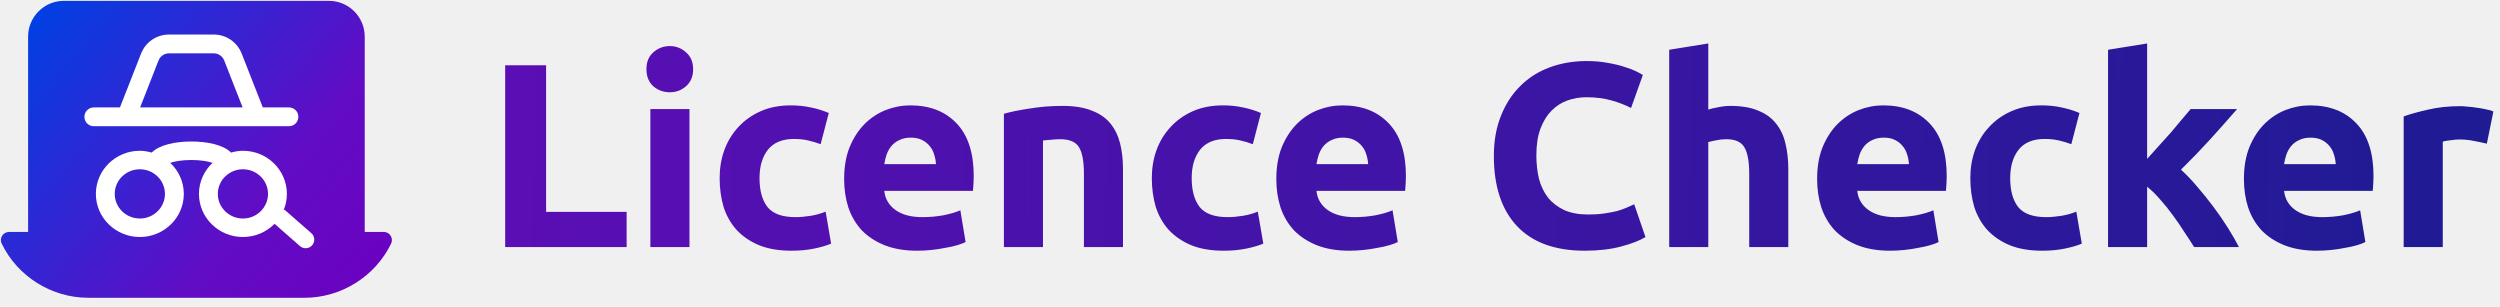
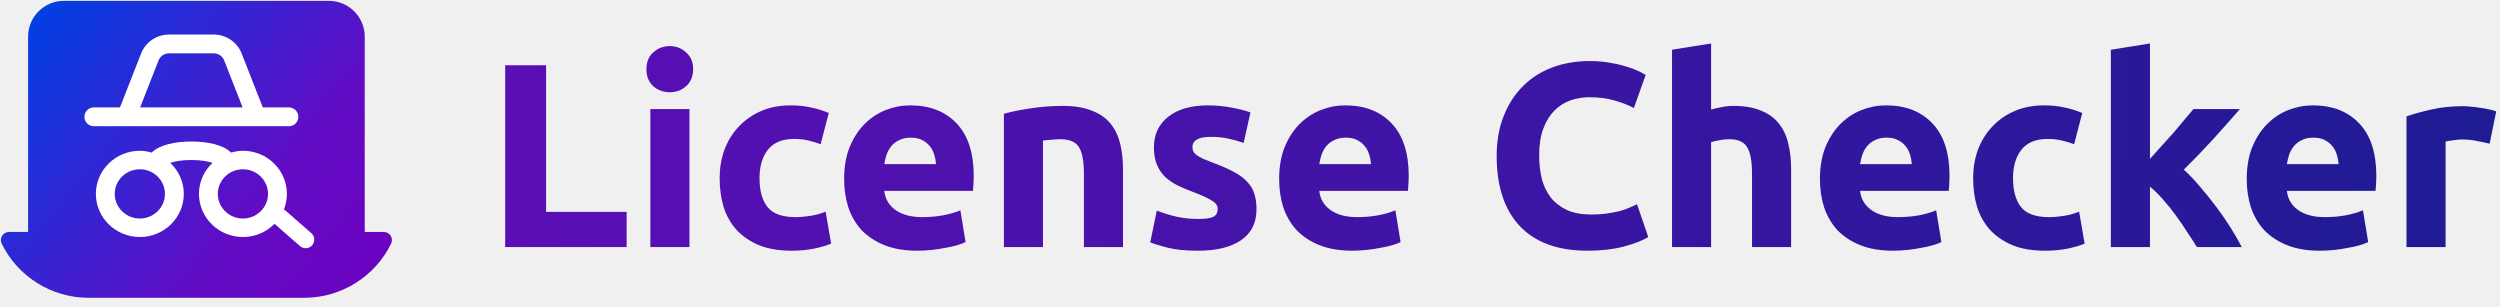
<svg xmlns="http://www.w3.org/2000/svg" width="253" height="31" viewBox="0 0 253 31" fill="none">
-   <g clip-path="url(#clip0_6_43)">
-     <path d="M38.837 23.473H36.911V3.707C36.911 1.711 35.287 0.087 33.291 0.087L6.455 0.087C4.464 0.087 2.844 1.711 2.844 3.707V23.472H0.913C0.628 23.472 0.364 23.618 0.214 23.859C0.063 24.1 0.047 24.401 0.171 24.657C1.785 27.985 5.224 30.135 8.933 30.135H30.817C34.525 30.135 37.965 27.985 39.578 24.657C39.702 24.401 39.686 24.099 39.535 23.859C39.385 23.618 39.121 23.472 38.837 23.472C38.553 23.472 38.837 23.473 38.837 23.473Z" fill="url(#paint0_linear_6_43)" />
+   <g clip-path="url(#clip0_6_45)">
+     <path d="M38.837 23.473H36.911V3.707C36.911 1.711 35.287 0.087 33.291 0.087L6.455 0.087C4.464 0.087 2.844 1.711 2.844 3.707V23.472H0.913C0.628 23.472 0.364 23.618 0.214 23.859C0.063 24.1 0.047 24.401 0.171 24.657C1.785 27.985 5.224 30.135 8.933 30.135H30.817C34.525 30.135 37.965 27.985 39.578 24.657C39.702 24.401 39.686 24.099 39.535 23.859C39.385 23.618 39.121 23.472 38.837 23.472C38.553 23.472 38.837 23.473 38.837 23.473Z" fill="url(#paint0_linear_6_45)" />
    <line x1="28.328" y1="21.971" x2="30.932" y2="24.25" stroke="white" stroke-width="1.74" stroke-linecap="round" />
    <path d="M24.584 15.258C24.164 15.258 23.765 15.334 23.38 15.441C22.583 14.635 20.939 14.32 19.368 14.32C17.797 14.32 16.153 14.635 15.356 15.441C14.971 15.335 14.572 15.258 14.152 15.258C11.698 15.258 9.702 17.216 9.702 19.622C9.702 22.028 11.698 23.985 14.152 23.985C16.605 23.985 18.602 22.028 18.602 19.622C18.602 18.387 18.071 17.276 17.227 16.481C17.672 16.331 18.394 16.192 19.368 16.192C20.342 16.192 21.064 16.331 21.509 16.481C20.665 17.276 20.134 18.387 20.134 19.622C20.134 22.028 22.131 23.985 24.584 23.985C27.037 23.985 29.033 22.028 29.033 19.622C29.034 17.216 27.037 15.258 24.584 15.258H24.584ZM14.152 22.114C12.751 22.114 11.611 20.996 11.611 19.622C11.611 18.248 12.751 17.13 14.152 17.13C15.553 17.13 16.693 18.248 16.693 19.622C16.693 20.996 15.553 22.114 14.152 22.114ZM24.584 22.114C23.183 22.114 22.043 20.996 22.043 19.622C22.043 18.248 23.183 17.13 24.584 17.13C25.985 17.13 27.124 18.248 27.124 19.622C27.124 20.996 25.985 22.114 24.584 22.114Z" fill="white" />
    <path d="M29.244 10.871H26.596L24.461 5.429C24.001 4.254 22.888 3.495 21.624 3.495H17.111C15.848 3.495 14.734 4.253 14.274 5.429L12.139 10.871H9.492C8.967 10.871 8.542 11.297 8.542 11.822C8.542 12.348 8.967 12.774 9.492 12.774H29.243C29.768 12.774 30.193 12.348 30.193 11.822C30.193 11.296 29.769 10.871 29.243 10.871L29.244 10.871ZM16.042 6.123C16.215 5.682 16.634 5.397 17.11 5.397H21.623C22.099 5.397 22.518 5.682 22.69 6.123L24.553 10.869H14.181L16.042 6.123Z" fill="white" />
  </g>
-   <path d="M63.416 21.443V25H51.124V6.602H55.265V21.443H63.416ZM69.773 25H65.817V11.036H69.773V25ZM70.145 7.001C70.145 7.726 69.906 8.301 69.428 8.726C68.968 9.133 68.419 9.337 67.782 9.337C67.145 9.337 66.587 9.133 66.109 8.726C65.649 8.301 65.419 7.726 65.419 7.001C65.419 6.275 65.649 5.709 66.109 5.302C66.587 4.877 67.145 4.664 67.782 4.664C68.419 4.664 68.968 4.877 69.428 5.302C69.906 5.709 70.145 6.275 70.145 7.001ZM72.828 18.018C72.828 17.009 72.987 16.062 73.305 15.177C73.642 14.275 74.12 13.496 74.739 12.841C75.359 12.169 76.111 11.638 76.996 11.248C77.881 10.859 78.889 10.664 80.022 10.664C80.766 10.664 81.447 10.735 82.066 10.877C82.686 11.001 83.287 11.186 83.872 11.434L83.049 14.593C82.677 14.452 82.27 14.328 81.827 14.222C81.385 14.115 80.889 14.062 80.341 14.062C79.173 14.062 78.296 14.425 77.713 15.151C77.146 15.876 76.863 16.832 76.863 18.018C76.863 19.274 77.128 20.248 77.659 20.938C78.208 21.628 79.155 21.974 80.5 21.974C80.978 21.974 81.491 21.929 82.04 21.841C82.588 21.752 83.093 21.611 83.553 21.416L84.111 24.655C83.65 24.85 83.075 25.018 82.385 25.159C81.695 25.301 80.934 25.372 80.102 25.372C78.828 25.372 77.73 25.186 76.81 24.814C75.889 24.425 75.129 23.903 74.527 23.248C73.943 22.593 73.509 21.823 73.226 20.938C72.96 20.036 72.828 19.062 72.828 18.018ZM85.427 18.124C85.427 16.885 85.613 15.806 85.985 14.885C86.374 13.947 86.879 13.168 87.498 12.549C88.118 11.93 88.826 11.461 89.622 11.142C90.436 10.823 91.268 10.664 92.118 10.664C94.1 10.664 95.666 11.275 96.817 12.496C97.967 13.7 98.542 15.478 98.542 17.832C98.542 18.062 98.533 18.319 98.516 18.602C98.498 18.867 98.48 19.106 98.463 19.319H89.489C89.578 20.133 89.958 20.779 90.631 21.257C91.303 21.735 92.206 21.974 93.339 21.974C94.064 21.974 94.772 21.912 95.463 21.788C96.171 21.646 96.746 21.478 97.188 21.283L97.719 24.496C97.507 24.602 97.224 24.708 96.87 24.814C96.516 24.92 96.117 25.009 95.675 25.08C95.25 25.168 94.79 25.239 94.294 25.292C93.799 25.345 93.303 25.372 92.808 25.372C91.551 25.372 90.454 25.186 89.516 24.814C88.596 24.442 87.826 23.938 87.206 23.301C86.605 22.646 86.153 21.876 85.852 20.991C85.569 20.106 85.427 19.151 85.427 18.124ZM94.719 16.611C94.702 16.275 94.64 15.947 94.533 15.629C94.445 15.31 94.294 15.027 94.082 14.779C93.887 14.531 93.631 14.328 93.312 14.168C93.011 14.009 92.631 13.93 92.171 13.93C91.728 13.93 91.348 14.009 91.029 14.168C90.71 14.31 90.445 14.505 90.233 14.752C90.02 15 89.852 15.292 89.728 15.629C89.622 15.947 89.542 16.275 89.489 16.611H94.719ZM101.595 11.514C102.267 11.319 103.134 11.142 104.196 10.983C105.258 10.806 106.373 10.717 107.541 10.717C108.727 10.717 109.709 10.877 110.488 11.195C111.285 11.496 111.913 11.93 112.373 12.496C112.833 13.062 113.161 13.735 113.355 14.514C113.55 15.292 113.647 16.16 113.647 17.115V25H109.692V17.593C109.692 16.319 109.524 15.416 109.187 14.885C108.851 14.354 108.223 14.089 107.302 14.089C107.019 14.089 106.718 14.107 106.4 14.142C106.081 14.16 105.798 14.186 105.55 14.222V25H101.595V11.514ZM116.564 18.018C116.564 17.009 116.723 16.062 117.042 15.177C117.378 14.275 117.856 13.496 118.476 12.841C119.095 12.169 119.847 11.638 120.732 11.248C121.617 10.859 122.626 10.664 123.759 10.664C124.502 10.664 125.183 10.735 125.803 10.877C126.422 11.001 127.024 11.186 127.608 11.434L126.785 14.593C126.413 14.452 126.006 14.328 125.564 14.222C125.121 14.115 124.626 14.062 124.077 14.062C122.909 14.062 122.033 14.425 121.449 15.151C120.883 15.876 120.599 16.832 120.599 18.018C120.599 19.274 120.865 20.248 121.396 20.938C121.945 21.628 122.891 21.974 124.236 21.974C124.714 21.974 125.228 21.929 125.776 21.841C126.325 21.752 126.829 21.611 127.289 21.416L127.847 24.655C127.387 24.85 126.812 25.018 126.121 25.159C125.431 25.301 124.67 25.372 123.838 25.372C122.564 25.372 121.467 25.186 120.546 24.814C119.626 24.425 118.865 23.903 118.263 23.248C117.679 22.593 117.246 21.823 116.962 20.938C116.697 20.036 116.564 19.062 116.564 18.018ZM129.164 18.124C129.164 16.885 129.35 15.806 129.721 14.885C130.111 13.947 130.615 13.168 131.235 12.549C131.854 11.93 132.562 11.461 133.359 11.142C134.173 10.823 135.005 10.664 135.854 10.664C137.836 10.664 139.403 11.275 140.553 12.496C141.703 13.7 142.279 15.478 142.279 17.832C142.279 18.062 142.27 18.319 142.252 18.602C142.234 18.867 142.217 19.106 142.199 19.319H133.226C133.314 20.133 133.695 20.779 134.367 21.257C135.04 21.735 135.943 21.974 137.075 21.974C137.801 21.974 138.509 21.912 139.199 21.788C139.907 21.646 140.482 21.478 140.925 21.283L141.456 24.496C141.243 24.602 140.96 24.708 140.606 24.814C140.252 24.92 139.854 25.009 139.411 25.08C138.987 25.168 138.527 25.239 138.031 25.292C137.535 25.345 137.04 25.372 136.544 25.372C135.288 25.372 134.19 25.186 133.252 24.814C132.332 24.442 131.562 23.938 130.943 23.301C130.341 22.646 129.89 21.876 129.589 20.991C129.306 20.106 129.164 19.151 129.164 18.124ZM138.456 16.611C138.438 16.275 138.376 15.947 138.27 15.629C138.181 15.31 138.031 15.027 137.819 14.779C137.624 14.531 137.367 14.328 137.049 14.168C136.748 14.009 136.367 13.93 135.907 13.93C135.465 13.93 135.084 14.009 134.766 14.168C134.447 14.31 134.182 14.505 133.969 14.752C133.757 15 133.589 15.292 133.465 15.629C133.359 15.947 133.279 16.275 133.226 16.611H138.456ZM160.363 25.372C157.372 25.372 155.089 24.54 153.514 22.876C151.957 21.212 151.178 18.85 151.178 15.788C151.178 14.266 151.417 12.912 151.895 11.726C152.373 10.523 153.027 9.514 153.859 8.7C154.691 7.868 155.682 7.24 156.833 6.815C157.983 6.39 159.231 6.178 160.576 6.178C161.355 6.178 162.063 6.24 162.7 6.363C163.337 6.47 163.894 6.602 164.372 6.762C164.85 6.903 165.248 7.054 165.567 7.213C165.885 7.372 166.115 7.496 166.257 7.585L165.062 10.93C164.496 10.629 163.832 10.372 163.071 10.16C162.328 9.947 161.478 9.841 160.523 9.841C159.886 9.841 159.257 9.947 158.638 10.16C158.036 10.372 157.496 10.717 157.018 11.195C156.558 11.655 156.187 12.257 155.903 13C155.62 13.744 155.479 14.646 155.479 15.708C155.479 16.558 155.567 17.354 155.744 18.098C155.939 18.823 156.24 19.451 156.647 19.983C157.072 20.513 157.62 20.938 158.293 21.257C158.965 21.558 159.779 21.708 160.735 21.708C161.337 21.708 161.877 21.673 162.355 21.602C162.832 21.531 163.257 21.451 163.629 21.363C164.001 21.257 164.328 21.142 164.611 21.018C164.894 20.894 165.151 20.779 165.381 20.673L166.523 23.991C165.939 24.345 165.116 24.664 164.054 24.947C162.992 25.23 161.762 25.372 160.363 25.372ZM168.923 25V5.036L172.879 4.399V11.089C173.145 11.001 173.481 10.921 173.888 10.85C174.313 10.761 174.72 10.717 175.109 10.717C176.242 10.717 177.18 10.877 177.923 11.195C178.684 11.496 179.286 11.93 179.728 12.496C180.189 13.062 180.507 13.735 180.684 14.514C180.879 15.292 180.976 16.16 180.976 17.115V25H177.021V17.593C177.021 16.319 176.852 15.416 176.516 14.885C176.198 14.354 175.596 14.089 174.711 14.089C174.357 14.089 174.021 14.124 173.702 14.195C173.401 14.248 173.127 14.31 172.879 14.381V25H168.923ZM183.893 18.124C183.893 16.885 184.079 15.806 184.45 14.885C184.84 13.947 185.344 13.168 185.964 12.549C186.583 11.93 187.291 11.461 188.087 11.142C188.902 10.823 189.733 10.664 190.583 10.664C192.565 10.664 194.132 11.275 195.282 12.496C196.432 13.7 197.008 15.478 197.008 17.832C197.008 18.062 196.999 18.319 196.981 18.602C196.963 18.867 196.946 19.106 196.928 19.319H187.955C188.043 20.133 188.424 20.779 189.096 21.257C189.769 21.735 190.671 21.974 191.804 21.974C192.53 21.974 193.238 21.912 193.928 21.788C194.636 21.646 195.211 21.478 195.654 21.283L196.185 24.496C195.972 24.602 195.689 24.708 195.335 24.814C194.981 24.92 194.583 25.009 194.14 25.08C193.716 25.168 193.255 25.239 192.76 25.292C192.264 25.345 191.769 25.372 191.273 25.372C190.017 25.372 188.919 25.186 187.981 24.814C187.061 24.442 186.291 23.938 185.672 23.301C185.07 22.646 184.619 21.876 184.318 20.991C184.034 20.106 183.893 19.151 183.893 18.124ZM193.185 16.611C193.167 16.275 193.105 15.947 192.999 15.629C192.91 15.31 192.76 15.027 192.547 14.779C192.353 14.531 192.096 14.328 191.778 14.168C191.477 14.009 191.096 13.93 190.636 13.93C190.194 13.93 189.813 14.009 189.494 14.168C189.176 14.31 188.91 14.505 188.698 14.752C188.486 15 188.318 15.292 188.194 15.629C188.087 15.947 188.008 16.275 187.955 16.611H193.185ZM199.396 18.018C199.396 17.009 199.556 16.062 199.874 15.177C200.211 14.275 200.688 13.496 201.308 12.841C201.927 12.169 202.679 11.638 203.564 11.248C204.449 10.859 205.458 10.664 206.591 10.664C207.334 10.664 208.016 10.735 208.635 10.877C209.254 11.001 209.856 11.186 210.44 11.434L209.617 14.593C209.246 14.452 208.839 14.328 208.396 14.222C207.954 14.115 207.458 14.062 206.909 14.062C205.741 14.062 204.865 14.425 204.281 15.151C203.715 15.876 203.432 16.832 203.432 18.018C203.432 19.274 203.697 20.248 204.228 20.938C204.777 21.628 205.724 21.974 207.069 21.974C207.547 21.974 208.06 21.929 208.608 21.841C209.157 21.752 209.662 21.611 210.122 21.416L210.679 24.655C210.219 24.85 209.644 25.018 208.954 25.159C208.263 25.301 207.502 25.372 206.671 25.372C205.396 25.372 204.299 25.186 203.379 24.814C202.458 24.425 201.697 23.903 201.095 23.248C200.511 22.593 200.078 21.823 199.795 20.938C199.529 20.036 199.396 19.062 199.396 18.018ZM217.29 16.08C217.679 15.655 218.077 15.213 218.484 14.752C218.909 14.292 219.316 13.841 219.705 13.399C220.095 12.938 220.458 12.505 220.794 12.098C221.148 11.691 221.449 11.337 221.697 11.036H226.396C225.458 12.116 224.537 13.151 223.635 14.142C222.75 15.115 221.776 16.124 220.714 17.168C221.245 17.646 221.794 18.221 222.36 18.894C222.927 19.549 223.475 20.23 224.006 20.938C224.537 21.646 225.024 22.354 225.466 23.062C225.909 23.77 226.28 24.416 226.581 25H222.042C221.759 24.54 221.431 24.035 221.059 23.487C220.705 22.92 220.325 22.363 219.918 21.814C219.511 21.248 219.077 20.708 218.617 20.195C218.175 19.682 217.732 19.248 217.29 18.894V25H213.334V5.036L217.29 4.399V16.08ZM227.085 18.124C227.085 16.885 227.271 15.806 227.642 14.885C228.032 13.947 228.536 13.168 229.156 12.549C229.775 11.93 230.483 11.461 231.279 11.142C232.094 10.823 232.925 10.664 233.775 10.664C235.757 10.664 237.324 11.275 238.474 12.496C239.624 13.7 240.2 15.478 240.2 17.832C240.2 18.062 240.191 18.319 240.173 18.602C240.155 18.867 240.138 19.106 240.12 19.319H231.147C231.235 20.133 231.616 20.779 232.288 21.257C232.961 21.735 233.863 21.974 234.996 21.974C235.722 21.974 236.43 21.912 237.12 21.788C237.828 21.646 238.403 21.478 238.846 21.283L239.377 24.496C239.164 24.602 238.881 24.708 238.527 24.814C238.173 24.92 237.775 25.009 237.332 25.08C236.908 25.168 236.447 25.239 235.952 25.292C235.456 25.345 234.961 25.372 234.465 25.372C233.209 25.372 232.111 25.186 231.173 24.814C230.253 24.442 229.483 23.938 228.864 23.301C228.262 22.646 227.811 21.876 227.51 20.991C227.227 20.106 227.085 19.151 227.085 18.124ZM236.377 16.611C236.359 16.275 236.297 15.947 236.191 15.629C236.102 15.31 235.952 15.027 235.74 14.779C235.545 14.531 235.288 14.328 234.97 14.168C234.669 14.009 234.288 13.93 233.828 13.93C233.386 13.93 233.005 14.009 232.687 14.168C232.368 14.31 232.102 14.505 231.89 14.752C231.678 15 231.51 15.292 231.386 15.629C231.279 15.947 231.2 16.275 231.147 16.611H236.377ZM251.668 14.54C251.314 14.452 250.898 14.363 250.42 14.275C249.942 14.168 249.429 14.115 248.88 14.115C248.632 14.115 248.332 14.142 247.978 14.195C247.641 14.23 247.385 14.275 247.208 14.328V25H243.252V11.779C243.96 11.531 244.792 11.301 245.748 11.089C246.721 10.859 247.801 10.744 248.986 10.744C249.199 10.744 249.455 10.761 249.756 10.797C250.057 10.815 250.358 10.85 250.659 10.903C250.96 10.938 251.261 10.992 251.562 11.062C251.862 11.116 252.119 11.186 252.331 11.275L251.668 14.54Z" fill="url(#paint1_linear_6_43)" />
+   <path d="M63.416 21.443V25H51.124V6.602H55.265V21.443H63.416ZM69.773 25H65.817V11.036H69.773V25ZM70.145 7.001C70.145 7.726 69.906 8.301 69.428 8.726C68.968 9.133 68.419 9.337 67.782 9.337C67.145 9.337 66.587 9.133 66.109 8.726C65.649 8.301 65.419 7.726 65.419 7.001C65.419 6.275 65.649 5.709 66.109 5.302C66.587 4.877 67.145 4.664 67.782 4.664C68.419 4.664 68.968 4.877 69.428 5.302C69.906 5.709 70.145 6.275 70.145 7.001ZM72.828 18.018C72.828 17.009 72.987 16.062 73.305 15.177C73.642 14.275 74.12 13.496 74.739 12.841C75.359 12.169 76.111 11.638 76.996 11.248C77.881 10.859 78.889 10.664 80.022 10.664C80.766 10.664 81.447 10.735 82.066 10.877C82.686 11.001 83.287 11.186 83.872 11.434L83.049 14.593C82.677 14.452 82.27 14.328 81.827 14.222C81.385 14.115 80.889 14.062 80.341 14.062C79.173 14.062 78.296 14.425 77.713 15.151C77.146 15.876 76.863 16.832 76.863 18.018C76.863 19.274 77.128 20.248 77.659 20.938C78.208 21.628 79.155 21.974 80.5 21.974C80.978 21.974 81.491 21.929 82.04 21.841C82.588 21.752 83.093 21.611 83.553 21.416L84.111 24.655C83.65 24.85 83.075 25.018 82.385 25.159C81.695 25.301 80.934 25.372 80.102 25.372C78.828 25.372 77.73 25.186 76.81 24.814C75.889 24.425 75.129 23.903 74.527 23.248C73.943 22.593 73.509 21.823 73.226 20.938C72.96 20.036 72.828 19.062 72.828 18.018ZM85.427 18.124C85.427 16.885 85.613 15.806 85.985 14.885C86.374 13.947 86.879 13.168 87.498 12.549C88.118 11.93 88.826 11.461 89.622 11.142C90.436 10.823 91.268 10.664 92.118 10.664C94.1 10.664 95.666 11.275 96.817 12.496C97.967 13.7 98.542 15.478 98.542 17.832C98.542 18.062 98.533 18.319 98.516 18.602C98.498 18.867 98.48 19.106 98.463 19.319H89.489C89.578 20.133 89.958 20.779 90.631 21.257C91.303 21.735 92.206 21.974 93.339 21.974C94.064 21.974 94.772 21.912 95.463 21.788C96.171 21.646 96.746 21.478 97.188 21.283L97.719 24.496C97.507 24.602 97.224 24.708 96.87 24.814C96.516 24.92 96.117 25.009 95.675 25.08C95.25 25.168 94.79 25.239 94.294 25.292C93.799 25.345 93.303 25.372 92.808 25.372C91.551 25.372 90.454 25.186 89.516 24.814C88.596 24.442 87.826 23.938 87.206 23.301C86.605 22.646 86.153 21.876 85.852 20.991C85.569 20.106 85.427 19.151 85.427 18.124ZM94.719 16.611C94.702 16.275 94.64 15.947 94.533 15.629C94.445 15.31 94.294 15.027 94.082 14.779C93.887 14.531 93.631 14.328 93.312 14.168C93.011 14.009 92.631 13.93 92.171 13.93C91.728 13.93 91.348 14.009 91.029 14.168C90.71 14.31 90.445 14.505 90.233 14.752C90.02 15 89.852 15.292 89.728 15.629C89.622 15.947 89.542 16.275 89.489 16.611H94.719ZM101.595 11.514C102.267 11.319 103.134 11.142 104.196 10.983C105.258 10.806 106.373 10.717 107.541 10.717C108.727 10.717 109.709 10.877 110.488 11.195C111.285 11.496 111.913 11.93 112.373 12.496C112.833 13.062 113.161 13.735 113.355 14.514C113.55 15.292 113.647 16.16 113.647 17.115V25H109.692V17.593C109.692 16.319 109.524 15.416 109.187 14.885C108.851 14.354 108.223 14.089 107.302 14.089C107.019 14.089 106.718 14.107 106.4 14.142C106.081 14.16 105.798 14.186 105.55 14.222V25H101.595V11.514ZM121.237 22.159C121.962 22.159 122.475 22.089 122.776 21.947C123.077 21.805 123.228 21.531 123.228 21.124C123.228 20.805 123.033 20.531 122.644 20.301C122.254 20.053 121.661 19.779 120.865 19.478C120.245 19.248 119.679 19.009 119.166 18.761C118.67 18.514 118.246 18.221 117.892 17.885C117.538 17.531 117.263 17.115 117.069 16.637C116.874 16.16 116.777 15.584 116.777 14.912C116.777 13.602 117.263 12.567 118.237 11.806C119.21 11.045 120.546 10.664 122.245 10.664C123.095 10.664 123.909 10.744 124.688 10.903C125.467 11.045 126.086 11.204 126.546 11.381L125.856 14.46C125.396 14.301 124.891 14.16 124.343 14.036C123.812 13.912 123.21 13.85 122.537 13.85C121.299 13.85 120.679 14.195 120.679 14.885C120.679 15.045 120.706 15.186 120.759 15.31C120.812 15.434 120.918 15.558 121.077 15.682C121.237 15.788 121.449 15.912 121.714 16.053C121.998 16.177 122.352 16.319 122.776 16.478C123.644 16.797 124.36 17.115 124.927 17.434C125.493 17.735 125.936 18.071 126.254 18.443C126.59 18.797 126.82 19.195 126.944 19.637C127.086 20.08 127.157 20.593 127.157 21.177C127.157 22.558 126.635 23.602 125.59 24.31C124.564 25.018 123.104 25.372 121.21 25.372C119.971 25.372 118.936 25.265 118.104 25.053C117.29 24.841 116.723 24.664 116.405 24.522L117.069 21.31C117.741 21.575 118.431 21.788 119.139 21.947C119.847 22.089 120.546 22.159 121.237 22.159ZM129.449 18.124C129.449 16.885 129.635 15.806 130.007 14.885C130.396 13.947 130.9 13.168 131.52 12.549C132.139 11.93 132.847 11.461 133.644 11.142C134.458 10.823 135.29 10.664 136.139 10.664C138.121 10.664 139.688 11.275 140.838 12.496C141.989 13.7 142.564 15.478 142.564 17.832C142.564 18.062 142.555 18.319 142.537 18.602C142.52 18.867 142.502 19.106 142.484 19.319H133.511C133.599 20.133 133.98 20.779 134.653 21.257C135.325 21.735 136.228 21.974 137.36 21.974C138.086 21.974 138.794 21.912 139.484 21.788C140.192 21.646 140.767 21.478 141.21 21.283L141.741 24.496C141.528 24.602 141.245 24.708 140.891 24.814C140.537 24.92 140.139 25.009 139.697 25.08C139.272 25.168 138.812 25.239 138.316 25.292C137.821 25.345 137.325 25.372 136.829 25.372C135.573 25.372 134.476 25.186 133.538 24.814C132.617 24.442 131.847 23.938 131.228 23.301C130.626 22.646 130.175 21.876 129.874 20.991C129.591 20.106 129.449 19.151 129.449 18.124ZM138.741 16.611C138.723 16.275 138.661 15.947 138.555 15.629C138.467 15.31 138.316 15.027 138.104 14.779C137.909 14.531 137.652 14.328 137.334 14.168C137.033 14.009 136.652 13.93 136.192 13.93C135.75 13.93 135.369 14.009 135.051 14.168C134.732 14.31 134.467 14.505 134.254 14.752C134.042 15 133.874 15.292 133.75 15.629C133.644 15.947 133.564 16.275 133.511 16.611H138.741ZM160.649 25.372C157.658 25.372 155.374 24.54 153.799 22.876C152.242 21.212 151.463 18.85 151.463 15.788C151.463 14.266 151.702 12.912 152.18 11.726C152.658 10.523 153.313 9.514 154.144 8.7C154.976 7.868 155.967 7.24 157.118 6.815C158.268 6.39 159.516 6.178 160.861 6.178C161.64 6.178 162.348 6.24 162.985 6.363C163.622 6.47 164.18 6.602 164.657 6.762C165.135 6.903 165.533 7.054 165.852 7.213C166.171 7.372 166.401 7.496 166.542 7.585L165.348 10.93C164.781 10.629 164.118 10.372 163.357 10.16C162.613 9.947 161.764 9.841 160.808 9.841C160.171 9.841 159.542 9.947 158.923 10.16C158.321 10.372 157.781 10.717 157.304 11.195C156.843 11.655 156.472 12.257 156.189 13C155.905 13.744 155.764 14.646 155.764 15.708C155.764 16.558 155.852 17.354 156.029 18.098C156.224 18.823 156.525 19.451 156.932 19.983C157.357 20.513 157.905 20.938 158.578 21.257C159.25 21.558 160.065 21.708 161.02 21.708C161.622 21.708 162.162 21.673 162.64 21.602C163.118 21.531 163.542 21.451 163.914 21.363C164.286 21.257 164.613 21.142 164.896 21.018C165.179 20.894 165.436 20.779 165.666 20.673L166.808 23.991C166.224 24.345 165.401 24.664 164.339 24.947C163.277 25.23 162.047 25.372 160.649 25.372ZM169.209 25V5.036L173.164 4.399V11.089C173.43 11.001 173.766 10.921 174.173 10.85C174.598 10.761 175.005 10.717 175.394 10.717C176.527 10.717 177.465 10.877 178.208 11.195C178.969 11.496 179.571 11.93 180.014 12.496C180.474 13.062 180.792 13.735 180.969 14.514C181.164 15.292 181.261 16.16 181.261 17.115V25H177.306V17.593C177.306 16.319 177.138 15.416 176.801 14.885C176.483 14.354 175.881 14.089 174.996 14.089C174.642 14.089 174.306 14.124 173.987 14.195C173.686 14.248 173.412 14.31 173.164 14.381V25H169.209ZM184.178 18.124C184.178 16.885 184.364 15.806 184.736 14.885C185.125 13.947 185.629 13.168 186.249 12.549C186.868 11.93 187.576 11.461 188.373 11.142C189.187 10.823 190.019 10.664 190.868 10.664C192.85 10.664 194.417 11.275 195.567 12.496C196.718 13.7 197.293 15.478 197.293 17.832C197.293 18.062 197.284 18.319 197.266 18.602C197.248 18.867 197.231 19.106 197.213 19.319H188.24C188.328 20.133 188.709 20.779 189.381 21.257C190.054 21.735 190.957 21.974 192.089 21.974C192.815 21.974 193.523 21.912 194.213 21.788C194.921 21.646 195.496 21.478 195.939 21.283L196.47 24.496C196.257 24.602 195.974 24.708 195.62 24.814C195.266 24.92 194.868 25.009 194.426 25.08C194.001 25.168 193.541 25.239 193.045 25.292C192.55 25.345 192.054 25.372 191.558 25.372C190.302 25.372 189.204 25.186 188.266 24.814C187.346 24.442 186.576 23.938 185.957 23.301C185.355 22.646 184.904 21.876 184.603 20.991C184.32 20.106 184.178 19.151 184.178 18.124ZM193.47 16.611C193.452 16.275 193.39 15.947 193.284 15.629C193.195 15.31 193.045 15.027 192.833 14.779C192.638 14.531 192.381 14.328 192.063 14.168C191.762 14.009 191.381 13.93 190.921 13.93C190.479 13.93 190.098 14.009 189.78 14.168C189.461 14.31 189.196 14.505 188.983 14.752C188.771 15 188.603 15.292 188.479 15.629C188.373 15.947 188.293 16.275 188.24 16.611H193.47ZM199.682 18.018C199.682 17.009 199.841 16.062 200.159 15.177C200.496 14.275 200.974 13.496 201.593 12.841C202.212 12.169 202.965 11.638 203.85 11.248C204.735 10.859 205.743 10.664 206.876 10.664C207.619 10.664 208.301 10.735 208.92 10.877C209.54 11.001 210.141 11.186 210.725 11.434L209.902 14.593C209.531 14.452 209.124 14.328 208.681 14.222C208.239 14.115 207.743 14.062 207.195 14.062C206.027 14.062 205.15 14.425 204.566 15.151C204 15.876 203.717 16.832 203.717 18.018C203.717 19.274 203.982 20.248 204.513 20.938C205.062 21.628 206.009 21.974 207.354 21.974C207.832 21.974 208.345 21.929 208.894 21.841C209.442 21.752 209.947 21.611 210.407 21.416L210.964 24.655C210.504 24.85 209.929 25.018 209.239 25.159C208.549 25.301 207.788 25.372 206.956 25.372C205.681 25.372 204.584 25.186 203.664 24.814C202.743 24.425 201.982 23.903 201.381 23.248C200.797 22.593 200.363 21.823 200.08 20.938C199.814 20.036 199.682 19.062 199.682 18.018ZM217.575 16.08C217.964 15.655 218.362 15.213 218.769 14.752C219.194 14.292 219.601 13.841 219.991 13.399C220.38 12.938 220.743 12.505 221.079 12.098C221.433 11.691 221.734 11.337 221.982 11.036H226.681C225.743 12.116 224.822 13.151 223.92 14.142C223.035 15.115 222.061 16.124 220.999 17.168C221.53 17.646 222.079 18.221 222.645 18.894C223.212 19.549 223.76 20.23 224.291 20.938C224.822 21.646 225.309 22.354 225.752 23.062C226.194 23.77 226.566 24.416 226.867 25H222.327C222.044 24.54 221.716 24.035 221.345 23.487C220.991 22.92 220.61 22.363 220.203 21.814C219.796 21.248 219.362 20.708 218.902 20.195C218.46 19.682 218.017 19.248 217.575 18.894V25H213.619V5.036L217.575 4.399V16.08ZM227.37 18.124C227.37 16.885 227.556 15.806 227.928 14.885C228.317 13.947 228.821 13.168 229.441 12.549C230.06 11.93 230.768 11.461 231.565 11.142C232.379 10.823 233.211 10.664 234.06 10.664C236.042 10.664 237.609 11.275 238.759 12.496C239.91 13.7 240.485 15.478 240.485 17.832C240.485 18.062 240.476 18.319 240.458 18.602C240.44 18.867 240.423 19.106 240.405 19.319H231.432C231.52 20.133 231.901 20.779 232.573 21.257C233.246 21.735 234.149 21.974 235.281 21.974C236.007 21.974 236.715 21.912 237.405 21.788C238.113 21.646 238.688 21.478 239.131 21.283L239.662 24.496C239.449 24.602 239.166 24.708 238.812 24.814C238.458 24.92 238.06 25.009 237.618 25.08C237.193 25.168 236.733 25.239 236.237 25.292C235.742 25.345 235.246 25.372 234.75 25.372C233.494 25.372 232.396 25.186 231.458 24.814C230.538 24.442 229.768 23.938 229.149 23.301C228.547 22.646 228.096 21.876 227.795 20.991C227.512 20.106 227.37 19.151 227.37 18.124ZM236.662 16.611C236.644 16.275 236.582 15.947 236.476 15.629C236.388 15.31 236.237 15.027 236.025 14.779C235.83 14.531 235.573 14.328 235.255 14.168C234.954 14.009 234.573 13.93 234.113 13.93C233.671 13.93 233.29 14.009 232.972 14.168C232.653 14.31 232.388 14.505 232.175 14.752C231.963 15 231.795 15.292 231.671 15.629C231.565 15.947 231.485 16.275 231.432 16.611H236.662ZM251.953 14.54C251.599 14.452 251.183 14.363 250.705 14.275C250.227 14.168 249.714 14.115 249.165 14.115C248.918 14.115 248.617 14.142 248.263 14.195C247.927 14.23 247.67 14.275 247.493 14.328V25H243.537V11.779C244.245 11.531 245.077 11.301 246.033 11.089C247.006 10.859 248.086 10.744 249.272 10.744C249.484 10.744 249.741 10.761 250.042 10.797C250.342 10.815 250.643 10.85 250.944 10.903C251.245 10.938 251.546 10.992 251.847 11.062C252.148 11.116 252.404 11.186 252.617 11.275L251.953 14.54Z" fill="url(#paint1_linear_6_45)" />
  <defs>
-     <linearGradient id="paint0_linear_6_43" x1="3.494" y1="1.165" x2="39.604" y2="30.286" gradientUnits="userSpaceOnUse">
+     <linearGradient id="paint0_linear_6_45" x1="3.494" y1="1.165" x2="39.604" y2="30.286" gradientUnits="userSpaceOnUse">
      <stop stop-color="#0040E3" />
      <stop offset="0.651" stop-color="#620CC4" />
      <stop offset="1" stop-color="#6C00C0" />
    </linearGradient>
-     <linearGradient id="paint1_linear_6_43" x1="49" y1="16" x2="253" y2="20" gradientUnits="userSpaceOnUse">
+     <linearGradient id="paint1_linear_6_45" x1="49" y1="16" x2="253" y2="20" gradientUnits="userSpaceOnUse">
      <stop stop-color="#5B0EB5" />
      <stop offset="1" stop-color="#1E1B93" />
    </linearGradient>
-     <clipPath id="clip0_6_43">
+     <clipPath id="clip0_6_45">
      <rect width="39.75" height="30.286" fill="white" />
    </clipPath>
  </defs>
</svg>
